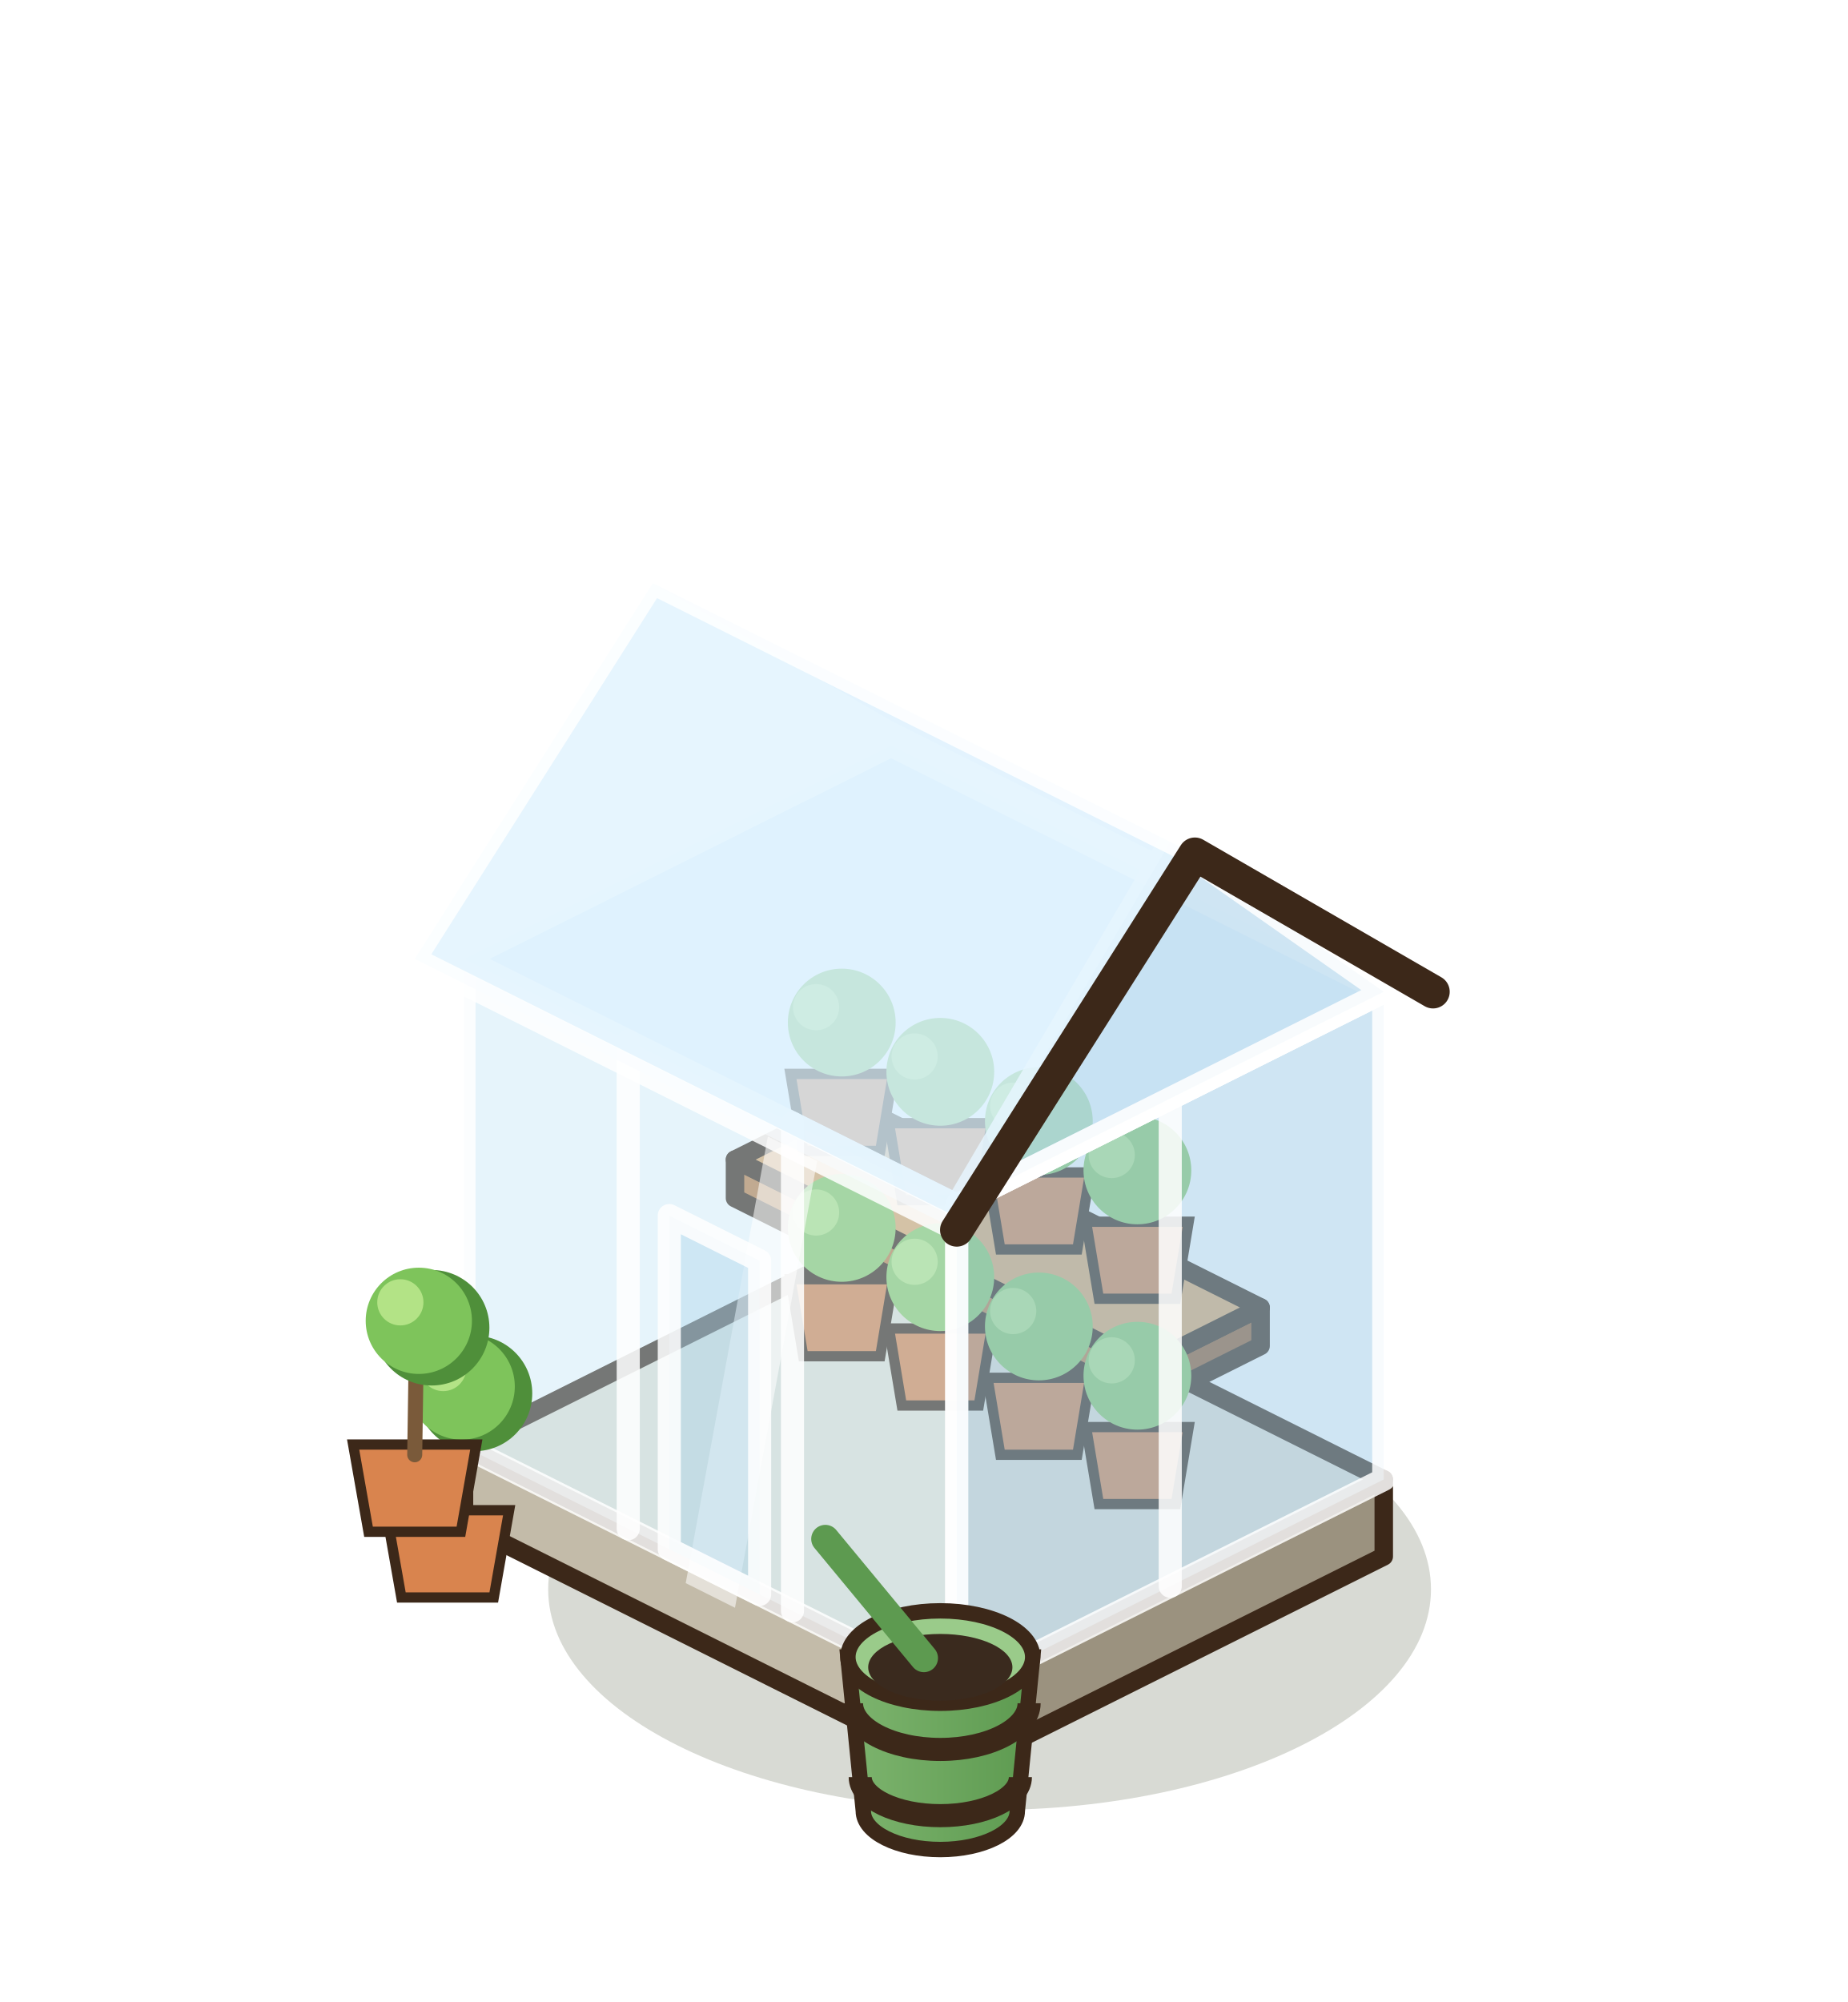
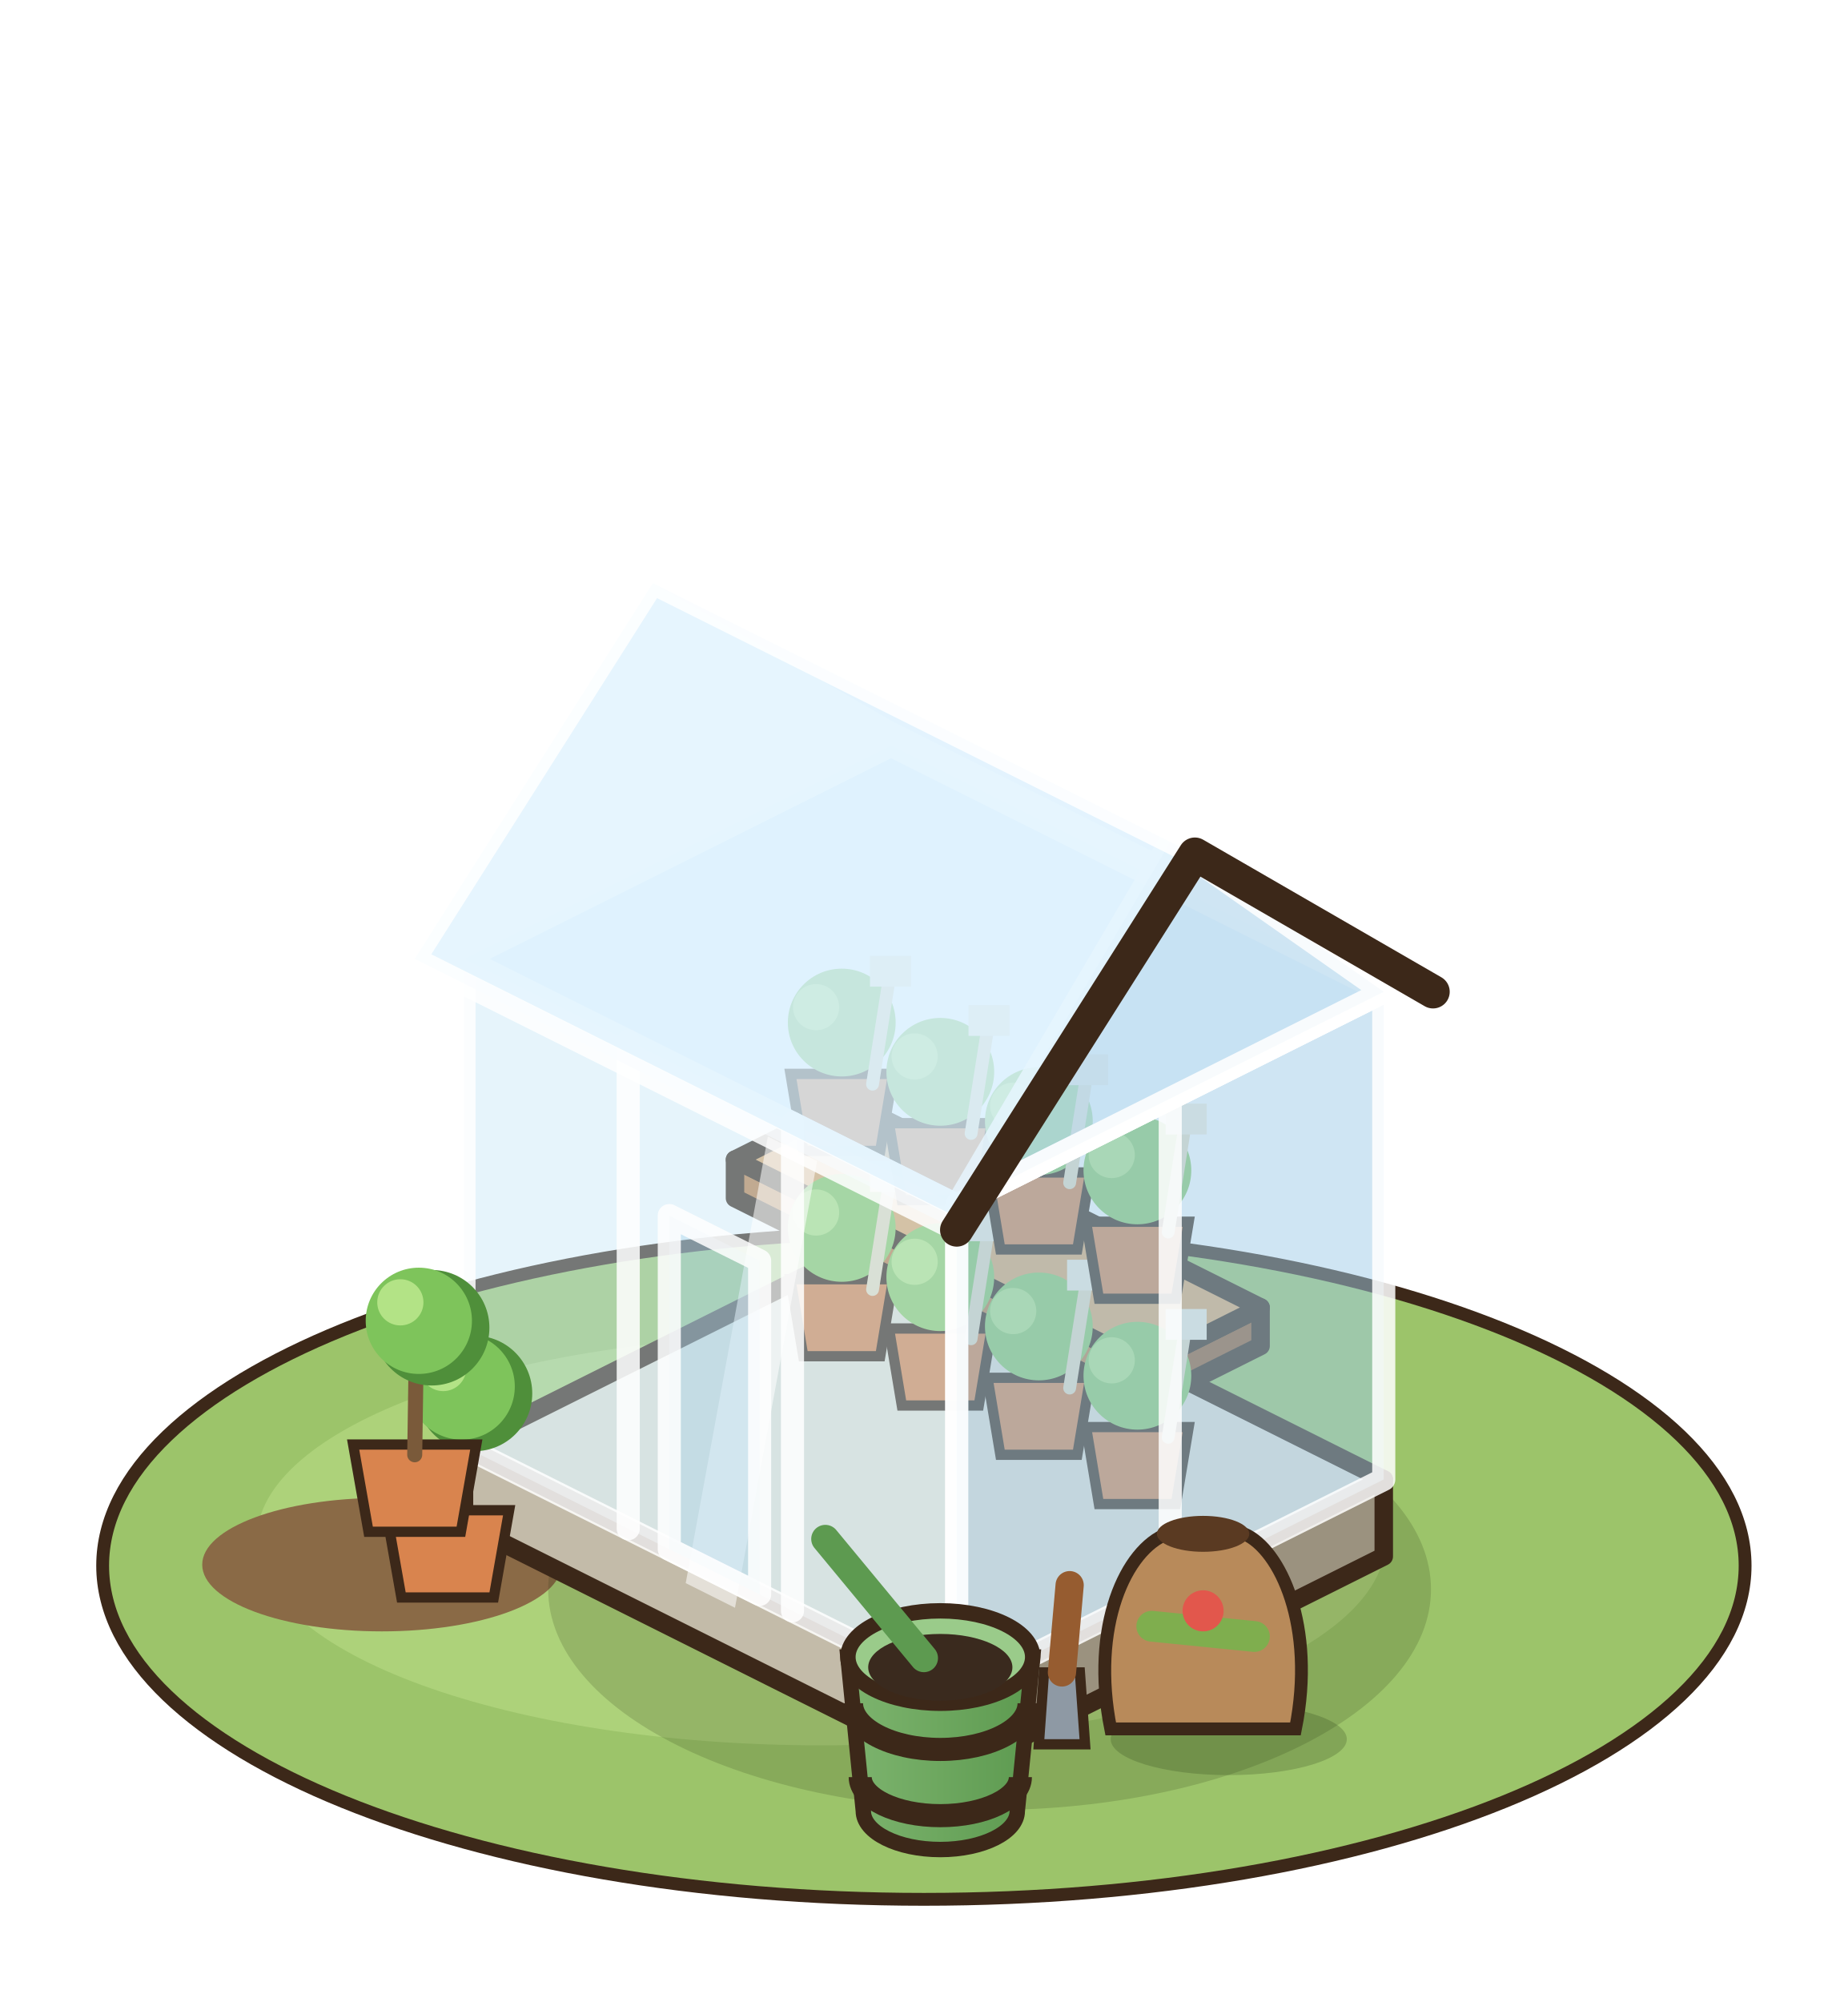
<svg xmlns="http://www.w3.org/2000/svg" width="90" height="97.5" viewBox="-45 -75 90 97.5">
  <g transform="scale(1.25)">
+     <ellipse cx="0" cy="1" rx="32" ry="13" fill="#9CC46A" stroke="#3C2819" stroke-width="0.5" />
+     <ellipse cx="-4" cy="0" rx="22" ry="8" fill="#ADD27A" />
+     <ellipse cx="-21.12" cy="0.96" rx="7" ry="2.6" fill="#8A6A46" />
    <ellipse cx="2.56" cy="1.92" rx="17.2" ry="8.6" fill="rgba(40,55,20,0.18)" />
    <polygon points="-17.92,-0.64 1.28,8.96 1.28,5.96 -17.92,-3.64" fill="#C3BBA9" stroke="#3C2819" stroke-width="0.72" stroke-linejoin="round" />
    <polygon points="17.92,0.64 1.28,8.96 1.28,5.96 17.92,-2.36" fill="#9B927F" stroke="#3C2819" stroke-width="0.72" stroke-linejoin="round" />
    <polygon points="-1.28,-11.96 17.92,-2.36 1.28,5.96 -17.92,-3.64" fill="#E6E1D4" stroke="#3C2819" stroke-width="0.72" stroke-linejoin="round" />
    <polygon points="-7.36,-13.32 8.64,-5.32 8.64,-6.82 -7.36,-14.82" fill="#BF8049" stroke="#3C2819" stroke-width="0.72" stroke-linejoin="round" />
    <polygon points="13.12,-7.56 8.64,-5.32 8.64,-6.82 13.12,-9.06" fill="#965C30" stroke="#3C2819" stroke-width="0.72" stroke-linejoin="round" />
    <polygon points="-2.88,-17.06 13.12,-9.06 8.64,-6.82 -7.36,-14.82" fill="#E0A96C" stroke="#3C2819" stroke-width="0.72" stroke-linejoin="round" />
    <path d="M-5.2,-10.16 L-4.7,-7.16 L-1.7,-7.16 L-1.2,-10.16 Z" fill="#D9844E" stroke="#3C2819" stroke-width="0.4" />
    <circle cx="-3.2" cy="-12.16" r="2.1" fill="#8FCB6A" />
    <circle cx="-4.2" cy="-12.76" r="0.9" fill="#B3E386" />
+     <line x1="-2" y1="-9.76" x2="-1.4" y2="-13.56" stroke="#E8DCC0" stroke-width="0.5" stroke-linecap="round" />
+     <rect x="-2.1" y="-14.76" width="1.6" height="1.2" fill="#F4ECDC" />
    <path d="M-1.36,-8.24 L-0.86,-5.24 L2.14,-5.24 L2.64,-8.24 Z" fill="#D9844E" stroke="#3C2819" stroke-width="0.4" />
    <circle cx="0.64" cy="-10.24" r="2.1" fill="#8FCB6A" />
    <circle cx="-0.36" cy="-10.84" r="0.9" fill="#B3E386" />
+     <line x1="1.84" y1="-7.84" x2="2.44" y2="-11.64" stroke="#E8DCC0" stroke-width="0.5" stroke-linecap="round" />
+     <rect x="1.74" y="-12.84" width="1.6" height="1.2" fill="#F4ECDC" />
    <path d="M2.48,-6.32 L2.98,-3.32 L5.98,-3.32 L6.48,-6.32 Z" fill="#D9844E" stroke="#3C2819" stroke-width="0.4" />
    <circle cx="4.48" cy="-8.32" r="2.1" fill="#8FCB6A" />
    <circle cx="3.48" cy="-8.92" r="0.9" fill="#B3E386" />
+     <line x1="5.68" y1="-5.92" x2="6.28" y2="-9.72" stroke="#E8DCC0" stroke-width="0.5" stroke-linecap="round" />
+     <rect x="5.58" y="-10.92" width="1.6" height="1.2" fill="#F4ECDC" />
    <path d="M6.32,-4.4 L6.82,-1.4 L9.82,-1.4 L10.32,-4.4 Z" fill="#D9844E" stroke="#3C2819" stroke-width="0.4" />
    <circle cx="8.32" cy="-6.4" r="2.1" fill="#8FCB6A" />
    <circle cx="7.32" cy="-7" r="0.9" fill="#B3E386" />
+     <line x1="9.52" y1="-4" x2="10.12" y2="-7.8" stroke="#E8DCC0" stroke-width="0.5" stroke-linecap="round" />
+     <rect x="9.42" y="-9" width="1.6" height="1.2" fill="#F4ECDC" />
    <path d="M-5.2,-18.16 L-4.7,-15.16 L-1.7,-15.16 L-1.2,-18.16 Z" fill="#D9844E" stroke="#3C2819" stroke-width="0.4" />
    <circle cx="-3.2" cy="-20.16" r="2.1" fill="#8FCB6A" />
    <circle cx="-4.2" cy="-20.76" r="0.9" fill="#B3E386" />
+     <line x1="-2" y1="-17.76" x2="-1.4" y2="-21.56" stroke="#E8DCC0" stroke-width="0.5" stroke-linecap="round" />
+     <rect x="-2.1" y="-22.76" width="1.6" height="1.2" fill="#F4ECDC" />
    <path d="M-1.36,-16.24 L-0.86,-13.24 L2.14,-13.24 L2.64,-16.24 Z" fill="#D9844E" stroke="#3C2819" stroke-width="0.4" />
    <circle cx="0.64" cy="-18.24" r="2.1" fill="#8FCB6A" />
    <circle cx="-0.36" cy="-18.84" r="0.9" fill="#B3E386" />
+     <line x1="1.84" y1="-15.84" x2="2.44" y2="-19.64" stroke="#E8DCC0" stroke-width="0.5" stroke-linecap="round" />
+     <rect x="1.74" y="-20.84" width="1.6" height="1.2" fill="#F4ECDC" />
    <path d="M2.48,-14.32 L2.98,-11.32 L5.98,-11.32 L6.48,-14.32 Z" fill="#D9844E" stroke="#3C2819" stroke-width="0.4" />
    <circle cx="4.48" cy="-16.32" r="2.1" fill="#8FCB6A" />
    <circle cx="3.48" cy="-16.92" r="0.9" fill="#B3E386" />
+     <line x1="5.68" y1="-13.92" x2="6.28" y2="-17.72" stroke="#E8DCC0" stroke-width="0.5" stroke-linecap="round" />
+     <rect x="5.58" y="-18.92" width="1.6" height="1.2" fill="#F4ECDC" />
    <path d="M6.32,-12.4 L6.82,-9.4 L9.82,-9.4 L10.32,-12.4 Z" fill="#D9844E" stroke="#3C2819" stroke-width="0.4" />
    <circle cx="8.32" cy="-14.4" r="2.1" fill="#8FCB6A" />
    <circle cx="7.32" cy="-15" r="0.9" fill="#B3E386" />
+     <line x1="9.52" y1="-12" x2="10.12" y2="-15.8" stroke="#E8DCC0" stroke-width="0.5" stroke-linecap="round" />
+     <rect x="9.42" y="-17" width="1.6" height="1.2" fill="#F4ECDC" />
    <polygon points="-17.92,-3.64 1.28,5.96 1.28,-13.04 -17.92,-22.64" fill="rgba(196,228,246,.42)" stroke="rgba(255,255,255,.85)" stroke-width="0.9" stroke-linejoin="round" />
    <polygon points="17.92,-2.36 1.28,5.96 1.28,-13.04 17.92,-21.36" fill="rgba(160,205,232,.5)" stroke="rgba(255,255,255,.85)" stroke-width="0.9" stroke-linejoin="round" />
    <polygon points="-1.28,-30.96 17.92,-21.36 1.28,-13.04 -17.92,-22.64" fill="rgba(225,243,255,.5)" stroke="rgba(255,255,255,.85)" stroke-width="0.9" stroke-linejoin="round" />
    <line x1="-11.52" y1="-0.44" x2="-11.52" y2="-19.44" stroke="rgba(255,255,255,.85)" stroke-width="0.9" stroke-linecap="round" />
    <line x1="-5.12" y1="2.76" x2="-5.12" y2="-16.24" stroke="rgba(255,255,255,.85)" stroke-width="0.9" stroke-linecap="round" />
    <line x1="9.6" y1="1.8" x2="9.6" y2="-17.2" stroke="rgba(255,255,255,.85)" stroke-width="0.9" stroke-linecap="round" />
    <polygon points="-9.28,1.68 -7.36,2.64 -4.16,-14.76 -6.08,-15.72" fill="rgba(255,255,255,.55)" />
    <polygon points="-1.28,-31.92 19.84,-21.36 10.56,-26.72 -10.56,-37.28" fill="rgba(180,215,238,.6)" stroke="rgba(255,255,255,.85)" stroke-width="0.9" stroke-linejoin="round" />
    <polygon points="17.92,-21.36 1.28,-13.04 9.6,-27.2" fill="rgba(160,205,232,.5)" stroke="rgba(255,255,255,.85)" stroke-width="0.9" stroke-linejoin="round" />
    <polygon points="-10.56,-37.28 10.56,-26.72 1.28,-12.08 -19.84,-22.64" fill="rgba(210,236,252,.55)" stroke="rgba(255,255,255,.85)" stroke-width="0.9" stroke-linejoin="round" />
    <polyline points="19.84,-21.36 10.56,-26.72 1.28,-12.08" fill="none" stroke="#3C2819" stroke-width="1.3" stroke-linejoin="round" stroke-linecap="round" />
    <polygon points="-9.92,0.36 -6.4,2.12 -6.4,-10.88 -9.92,-12.64" fill="rgba(160,205,232,.35)" stroke="rgba(255,255,255,.85)" stroke-width="0.9" stroke-linejoin="round" />
    <defs>
      <linearGradient id="pepiniere-0-arr" x1="0" x2="1">
        <stop offset="0" stop-color="#7DB46E" />
        <stop offset="1" stop-color="#5D9A50" />
      </linearGradient>
    </defs>
    <path d="M-2.96,4.56 L-2.36,10.56 A3,1.5 0 0 0 3.64,10.56 L4.24,4.56 Z" fill="url(#pepiniere-0-arr)" stroke="#3C2819" stroke-width="0.6" />
    <path d="M-2.82,6.36 A3.46,1.8 0 0 0 4.1,6.36" fill="none" stroke="#3C2819" stroke-width="0.9" />
    <path d="M-2.48,9.24 A3.12,1.5 0 0 0 3.76,9.24" fill="none" stroke="#3C2819" stroke-width="0.9" />
    <ellipse cx="0.64" cy="4.56" rx="3.6" ry="1.8" fill="#9ACB8A" stroke="#3C2819" stroke-width="0.6" />
    <ellipse cx="0.64" cy="4.96" rx="2.81" ry="1.3" fill="#3A2A1E" />
    <line x1="0" y1="4.6" x2="-3.84" y2="-0.04" stroke="#5D9A50" stroke-width="1.1" stroke-linecap="round" />
+     <ellipse cx="11.88" cy="7.76" rx="4.6" ry="1.4" fill="rgba(40,55,20,.22)" />
+     <path d="M7.28,7.36 C6.48,3.36 7.88,0.36 9.48,-0.24 L12.48,-0.24 C13.88,0.36 15.28,3.36 14.48,7.36 Z" fill="#B88A5A" stroke="#3C2819" stroke-width="0.5" />
+     <ellipse cx="10.88" cy="-0.24" rx="1.8" ry="0.7" fill="#5A3A22" />
+     <line x1="8.88" y1="3.36" x2="12.88" y2="3.76" stroke="#7FAE4E" stroke-width="1.2" stroke-linecap="round" />
+     <circle cx="10.88" cy="2.76" r="0.8" fill="#E2574C" />
+     <polygon points="4.48,7.96 6.28,7.96 6.08,5.16 4.68,5.16" fill="#8E99A4" stroke="#3C2819" stroke-width="0.4" />
+     <line x1="5.38" y1="5.16" x2="5.68" y2="1.76" stroke="#965C30" stroke-width="1.1" stroke-linecap="round" />
    <path d="M-20.96,-1.16 L-20.36,2.24 L-16.76,2.24 L-16.16,-1.16 Z" fill="#D9844E" stroke="#3C2819" stroke-width="0.4" />
    <line x1="-18.56" y1="-0.76" x2="-18.34" y2="-4.81" stroke="#7A5A3A" stroke-width="0.585" stroke-linecap="round" />
    <circle cx="-17.51" cy="-5.71" r="2.25" fill="#4F8F3A" />
    <circle cx="-18.01" cy="-5.98" r="2.07" fill="#7EC45B" />
    <circle cx="-18.73" cy="-6.7" r="0.9" fill="#B3E386" />
    <path d="M-22.24,-3.72 L-21.64,-0.32 L-18.04,-0.32 L-17.44,-3.72 Z" fill="#D9844E" stroke="#3C2819" stroke-width="0.4" />
    <line x1="-19.84" y1="-3.32" x2="-19.78" y2="-7.37" stroke="#7A5A3A" stroke-width="0.585" stroke-linecap="round" />
    <circle cx="-19.18" cy="-8.27" r="2.25" fill="#4F8F3A" />
    <circle cx="-19.68" cy="-8.54" r="2.07" fill="#7EC45B" />
    <circle cx="-20.4" cy="-9.26" r="0.9" fill="#B3E386" />
  </g>
</svg>
